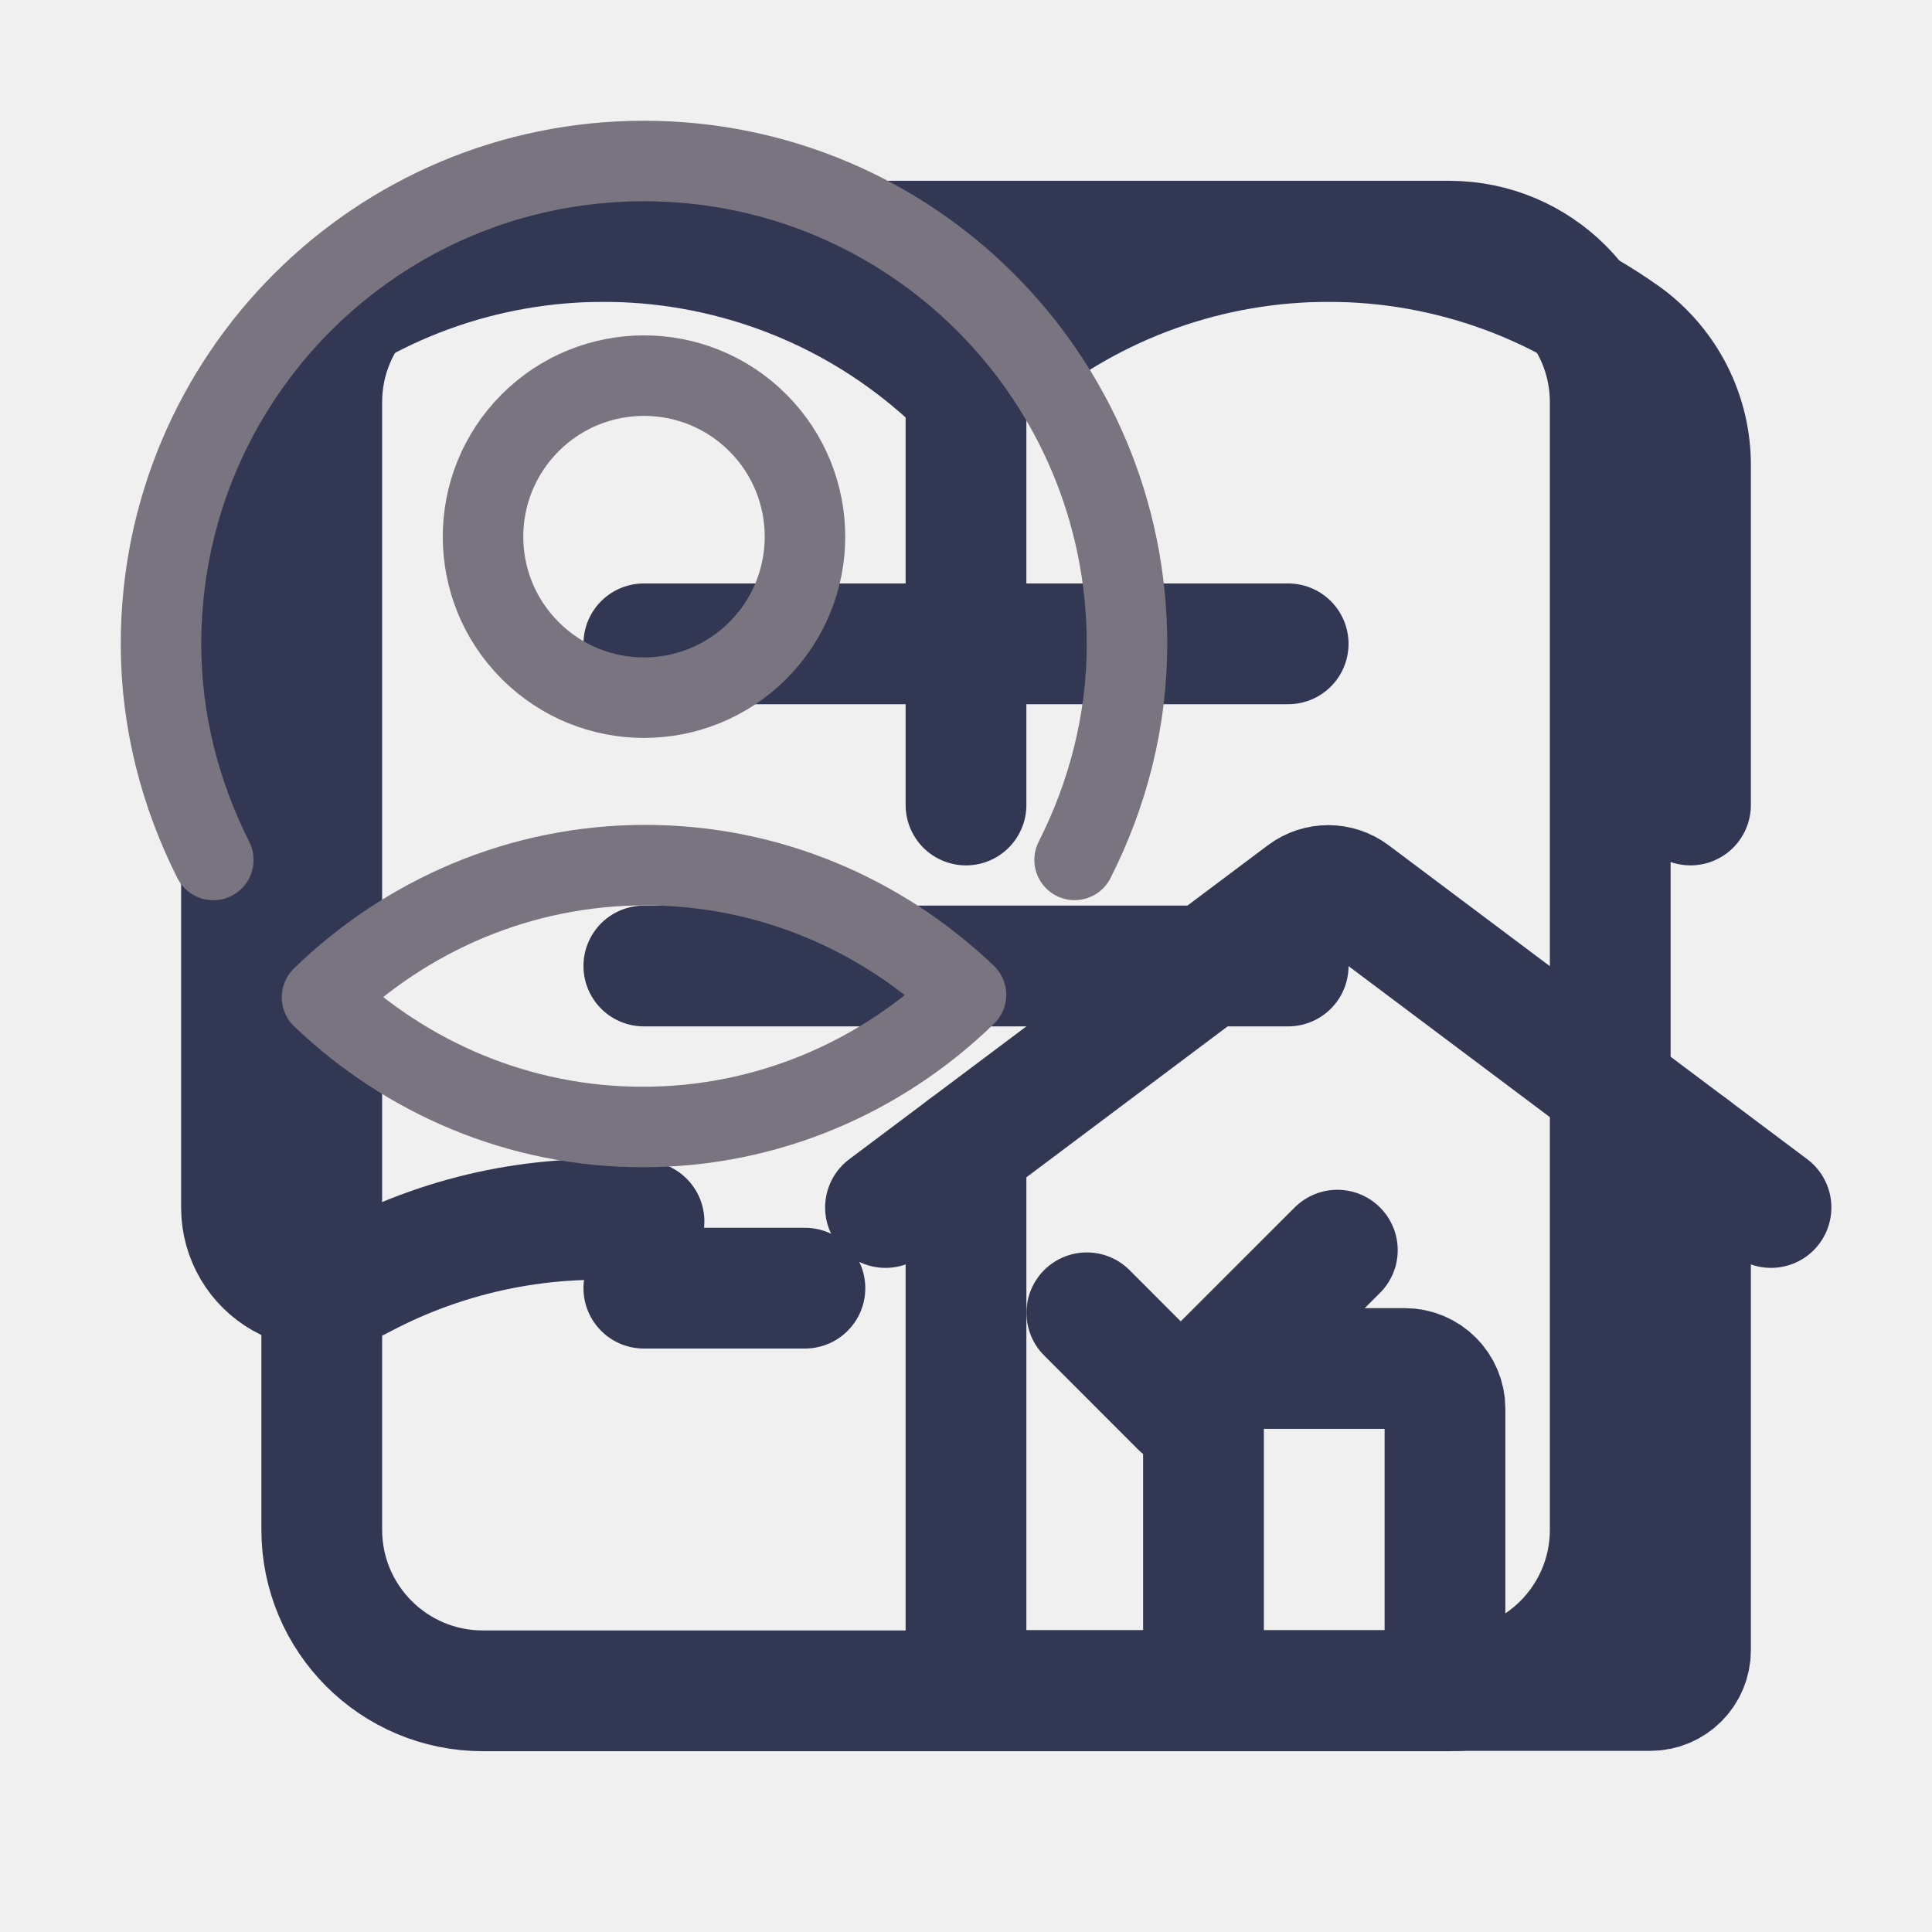
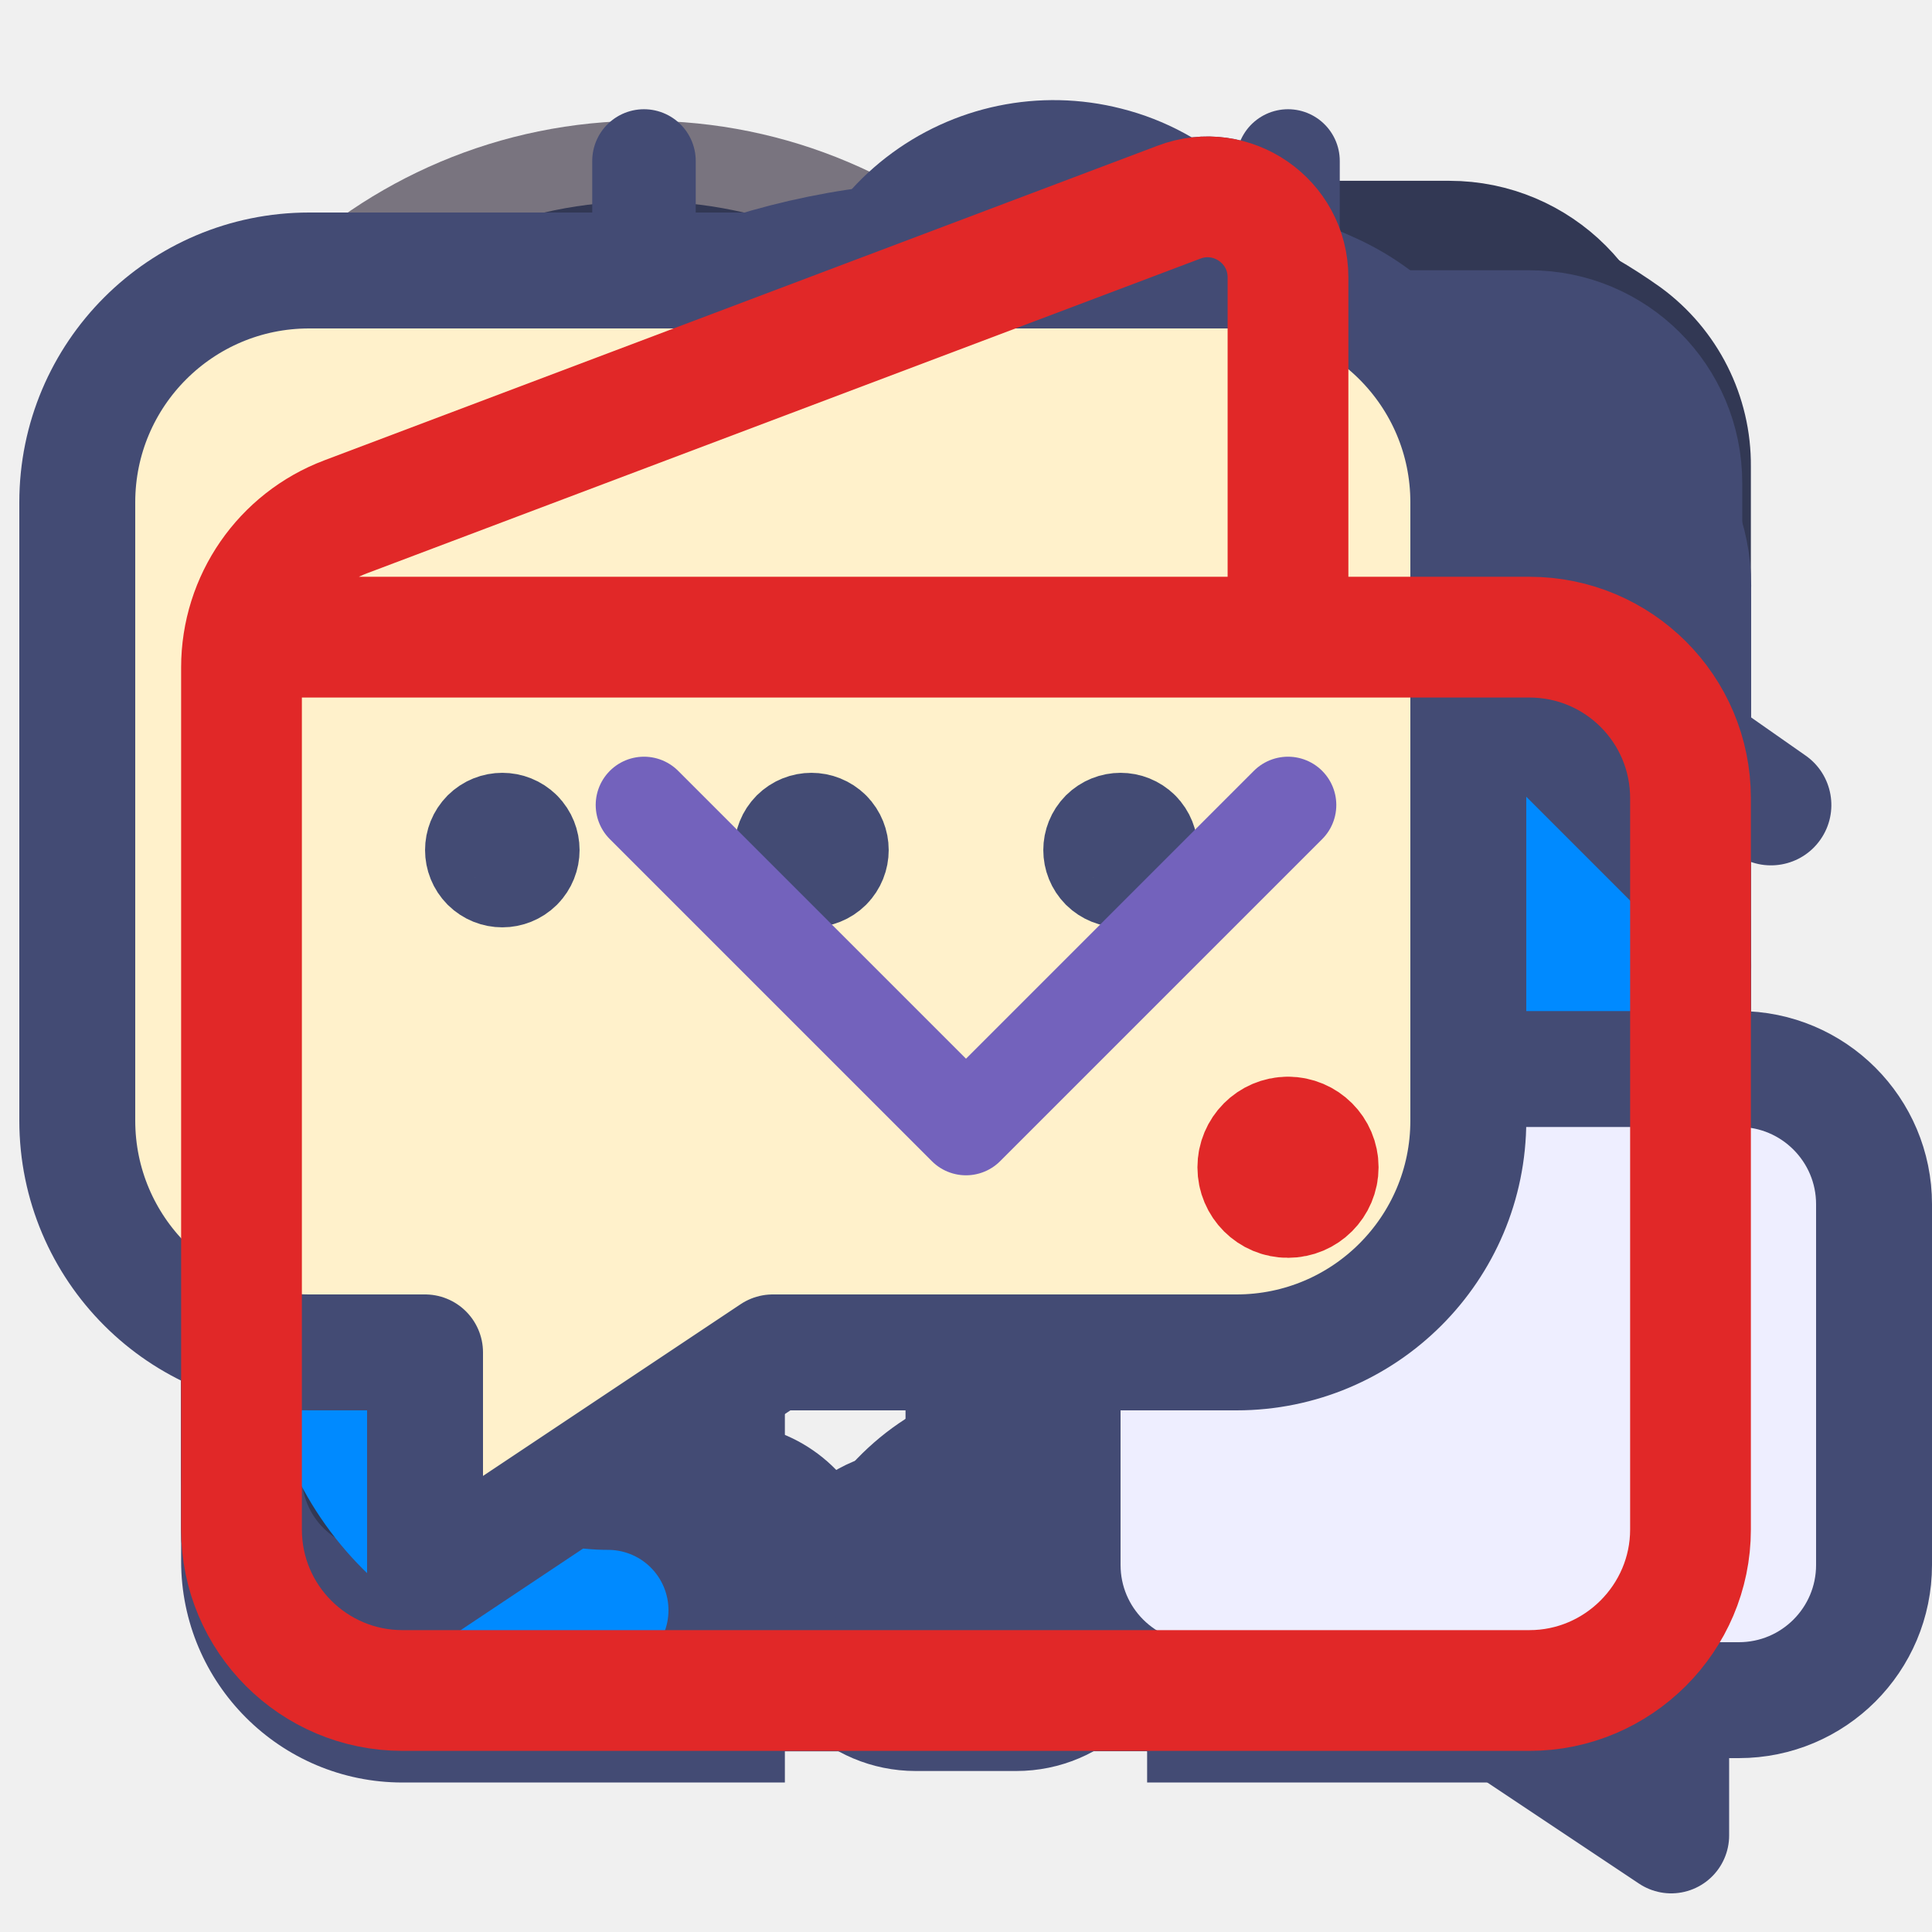
<svg xmlns="http://www.w3.org/2000/svg" fill="none" height="24" viewBox="0 0 24 24" width="24">
  <g id="homework">
    <path d="M12 10V4.864" stroke="#323854" stroke-width="1.5" stroke-linecap="round" stroke-linejoin="round" />
    <path d="M8 15.173C6.793 15.065 5.58 15.307 4.508 15.872C4.199 16.05 3.818 16.051 3.508 15.875C3.197 15.698 3.004 15.37 3 15.013V5.794C2.994 5.156 3.297 4.554 3.812 4.177C6.343 2.377 9.804 2.668 12 4.864C14.196 2.668 17.657 2.377 20.188 4.177C20.703 4.554 21.006 5.156 21 5.794V10" stroke="#323854" stroke-width="1.5" stroke-linecap="round" stroke-linejoin="round" />
    <path d="M12 14.25V20.5C12 20.776 12.224 21 12.5 21H20.5C20.776 21 21 20.776 21 20.5V14.25" stroke="#323854" stroke-width="1.5" stroke-linecap="round" stroke-linejoin="round" />
    <path d="M17.95 21V17.5C17.95 17.224 17.726 17 17.45 17H15.45C15.174 17 14.95 17.224 14.95 17.5V21" stroke="#323854" stroke-width="1.5" stroke-linecap="round" stroke-linejoin="round" />
    <path d="M22 15L16.8 11.1C16.622 10.967 16.378 10.967 16.2 11.1L11 15" stroke="#323854" stroke-width="1.5" stroke-linecap="round" stroke-linejoin="round" />
  </g>
  <g id="report">
    <path fill-rule="evenodd" clip-rule="evenodd" d="M18.003 21.004H5.998C4.893 21.004 3.997 20.108 3.997 19.003V4.997C3.997 3.892 4.893 2.996 5.998 2.996H18.003C19.108 2.996 20.003 3.892 20.003 4.997V19.003C20.003 20.108 19.108 21.004 18.003 21.004Z" stroke="#323854" stroke-width="1.5" stroke-linecap="round" stroke-linejoin="round" />
    <path d="M7.998 7.998H16.002" stroke="#323854" stroke-width="1.5" stroke-linecap="round" stroke-linejoin="round" />
    <path d="M7.998 16.002H9.999" stroke="#323854" stroke-width="1.5" stroke-linecap="round" stroke-linejoin="round" />
    <path d="M16.613 15.53L14.667 17.475L13.501 16.308" stroke="#323854" stroke-width="1.5" stroke-linecap="round" stroke-linejoin="round" />
    <path d="M7.998 12H16.002" stroke="#323854" stroke-width="1.5" stroke-linecap="round" stroke-linejoin="round" />
  </g>
  <g id="user">
    <path fill-rule="evenodd" clip-rule="evenodd" d="M4 12.389C5.046 11.373 6.461 10.747 8.015 10.747C9.554 10.747 10.954 11.36 12 12.358C10.954 13.375 9.539 14 7.985 14C6.446 14 5.046 13.387 4 12.389Z" stroke="#79747F" stroke-linecap="round" stroke-linejoin="round" />
    <path d="M2.65 10.683C2.243 9.874 2 8.968 2 8C2 4.684 4.684 2 8 2C11.316 2 14 4.684 14 8C14 8.967 13.758 9.873 13.349 10.682" stroke="#79747F" stroke-linecap="round" stroke-linejoin="round" />
    <path d="M9.414 5.252C10.195 6.034 10.195 7.3 9.414 8.081C8.633 8.862 7.367 8.862 6.586 8.081C5.805 7.3 5.805 6.034 6.586 5.252C7.367 4.471 8.633 4.471 9.414 5.252" stroke="#79747F" stroke-linecap="round" stroke-linejoin="round" />
  </g>
+   <g id="home">
+     <path d="M1.57 9.386C1.231 9.623 1.148 10.091 1.386 10.43C1.623 10.769 2.091 10.852 2.43 10.614L1.57 9.386ZM12 3L12.43 2.386C12.172 2.205 11.828 2.205 11.57 2.386L12 3ZM21.57 10.614C21.909 10.852 22.377 10.769 22.614 10.43C22.852 10.091 22.769 9.623 22.43 9.386L21.57 10.614ZM14.25 21C14.25 21.414 14.586 21.75 15 21.75C15.414 21.75 15.75 21.414 15.75 21H14.25ZM8.25 21C8.25 21.414 8.586 21.75 9 21.75C9.414 21.75 9.75 21.414 9.75 21H8.25ZM3.75 10V9.25H2.25V10H3.75ZM9 22.143H9.75V20.643H9V22.143ZM21.75 10V9.25H20.25V10H21.75ZM15 20.643H14.25V22.143H15V20.643ZM2.43 10.614L12.43 3.614L11.57 2.386L1.57 9.386L2.43 10.614ZM11.57 3.614L21.57 10.614L22.43 9.386L12.43 2.386L11.57 3.614ZM15.75 21V15H14.25V21H15.75ZM15.75 15C15.75 13.481 14.519 12.25 13 12.25V13.75C13.691 13.75 14.25 14.309 14.25 15H15.75ZM13 12.25H11V13.75H13V12.25ZM11 12.25C9.481 12.25 8.25 13.481 8.25 15H9.75C9.75 14.309 10.309 13.75 11 13.75V12.25ZM8.25 15V21H9.75V15H8.25ZM2.25 10V19.392H3.75V10H2.25ZM2.25 19.392C2.25 20.911 3.482 22.143 5.001 22.143V20.643C4.31 20.643 3.75 20.083 3.75 19.392H2.25ZM5.001 22.143H9V20.643H5.001V22.143ZM20.25 10V19.392H21.75V10H20.25ZM20.25 19.392C20.25 20.083 19.69 20.643 18.999 20.643V22.143C20.518 22.143 21.75 20.911 21.75 19.392H20.25ZM18.999 20.643H15V22.143H18.999V20.643Z" fill="#434B74" />
+   </g>
+   <g id="calendar">
+     <svg width="24" height="24" viewBox="0 0 28 28" fill="none">
+       <path d="M18.667 2.333V7" stroke="#434B74" stroke-width="1.5" stroke-linecap="round" stroke-linejoin="round" />
+       <path d="M9.333 2.333V7" stroke="#434B74" stroke-width="1.5" stroke-linecap="round" stroke-linejoin="round" />
+       <path d="M3.5 10.5H24.5" stroke="#434B74" stroke-width="1.5" stroke-linecap="round" stroke-linejoin="round" />
+       <path fill-rule="evenodd" clip-rule="evenodd" d="M22.167 4.667H5.833C4.544 4.667 3.5 5.711 3.5 7V22.167C3.5 23.456 4.544 24.5 5.833 24.5H22.167C23.456 24.5 24.5 23.456 24.5 22.167V7C24.5 5.711 23.456 4.667 22.167 4.667Z" stroke="#434B74" stroke-width="1.5" stroke-linecap="round" stroke-linejoin="round" />
+       <path d="M8.182 14.85C8.021 14.85 7.89 14.981 7.892 15.142C7.892 15.303 8.022 15.433 8.183 15.433C8.344 15.433 8.475 15.303 8.475 15.142C8.475 14.981 8.344 14.85 8.182 14.85" stroke="#434B74" stroke-width="1.5" stroke-linecap="round" stroke-linejoin="round" />
+       <path d="M14.015 14.85C13.854 14.85 13.724 14.981 13.725 15.142C13.725 15.303 13.856 15.433 14.017 15.433C14.178 15.433 14.308 15.303 14.308 15.142C14.308 14.981 14.178 14.85 14.015 14.85" stroke="#434B74" stroke-width="1.5" stroke-linecap="round" stroke-linejoin="round" />
+       <path d="M19.849 14.85C19.688 14.85 19.557 14.981 19.558 15.142C19.558 15.303 19.689 15.433 19.85 15.433C20.011 15.433 20.142 15.303 20.142 15.142C20.142 14.981 20.011 14.85 19.849 14.85" stroke="#434B74" stroke-width="1.5" stroke-linecap="round" stroke-linejoin="round" />
+       <path d="M8.182 19.517C8.021 19.517 7.89 19.647 7.892 19.808C7.892 19.969 8.022 20.1 8.183 20.1C8.344 20.1 8.475 19.969 8.475 19.808C8.475 19.647 8.344 19.517 8.182 19.517" stroke="#434B74" stroke-width="1.5" stroke-linecap="round" stroke-linejoin="round" />
+       <path d="M14.015 19.517C13.854 19.517 13.724 19.647 13.725 19.808C13.725 19.969 13.856 20.1 14.017 20.1C14.178 20.1 14.308 19.969 14.308 19.808C14.308 19.647 14.178 19.517 14.015 19.517" stroke="#434B74" stroke-width="1.5" stroke-linecap="round" stroke-linejoin="round" />
+     </svg>
+   </g>
+   <g id="customer">
+     <svg width="24" height="24" viewBox="0 0 24 24" fill="none">
+       <path d="M18 17H19C20.105 17 21 16.105 21 15V12C21 10.895 20.105 10 19 10H18C17.448 10 17 10.448 17 11V16C17 16.552 17.448 17 18 17ZM18 17V18C18 19.105 17.105 20 16 20H13.875M18.5 10V9.5C18.5 5.91 15.59 3 12 3C8.41 3 5.5 5.91 5.5 9.5V10M13.875 20C13.875 19.31 13.315 18.75 12.625 18.75H11.375C10.685 18.75 10.125 19.31 10.125 20C10.125 20.69 10.685 21.25 11.375 21.25H12.625C13.315 21.25 13.875 20.69 13.875 20ZM6 17H5C3.895 17 3 16.105 3 15V12C3 10.895 3.895 10 5 10H6C6.552 10 7 10.448 7 11V16C7 16.552 6.552 17 6 17Z" stroke="#434B74" stroke-width="1.5" stroke-linecap="round" stroke-linejoin="round" />
+     </svg>
+   </g>
+   <g id="cup">
+     <path d="M9 19.75C8.586 19.75 8.25 20.086 8.25 20.5C8.25 20.914 8.586 21.25 9 21.25V19.75ZM15 21.25C15.414 21.25 15.75 20.914 15.75 20.5C15.75 20.086 15.414 19.75 15 19.75V21.25ZM17 5.75C16.586 5.75 16.25 6.086 16.25 6.5C16.25 6.914 16.586 7.25 17 7.25V5.75ZM7 7.25C7.414 7.25 7.75 6.914 7.75 6.5C7.75 6.086 7.414 5.75 7 5.75V7.25ZM13 15.75H11V17.25H13V15.75ZM11 15.75C9.205 15.75 7.75 14.295 7.75 12.5H6.25C6.25 15.123 8.377 17.25 11 17.25V15.75ZM7.75 12.5V4.5H6.25V12.5H7.75ZM7.75 4.5C7.75 4.362 7.862 4.25 8 4.25V2.75C7.034 2.75 6.25 3.534 6.25 4.5H7.75ZM8 4.25H16V2.75H8V4.25ZM16 4.25C16.138 4.25 16.25 4.362 16.25 4.5H17.75C17.75 3.534 16.966 2.75 16 2.75V4.25ZM16.25 4.5V12.5H17.75V4.5H16.25ZM16.25 12.5C16.25 14.295 14.795 15.75 13 15.75V17.25C15.623 17.25 17.75 15.123 17.75 12.5H16.25ZM11.25 16.5V20.5H12.75V16.5H11.25ZM9 21.25H15V19.75H9V21.25ZM17 7.25H20V5.75H17V7.25ZM20 7.25C20.138 7.25 20.25 7.362 20.25 7.5H21.75C21.75 6.534 20.966 5.75 20 5.75V7.25ZM20.25 7.5V9.5H21.75V7.5H20.25ZM20.25 9.5C20.25 10.743 19.243 11.75 18 11.75V13.25C20.071 13.25 21.75 11.571 21.75 9.5H20.25ZM18 11.75H17V13.25H18V11.75ZM7 5.75H4V7.25H7V5.75ZM4 5.75C3.034 5.75 2.25 6.534 2.25 7.5H3.75C3.75 7.362 3.862 7.25 4 7.25V5.75ZM2.25 7.5V9.5H3.75V7.5H2.25ZM2.25 9.5C2.25 11.571 3.929 13.25 6 13.25V11.75C4.757 11.75 3.75 10.743 3.75 9.5H2.25ZM6 13.25H7V11.75H6V13.25Z" fill="#434B74" />
+   </g>
+   <g id="simulators">
+     <path d="M21.004 15.671V18.892" stroke="#434B74" stroke-width="1.5" stroke-linecap="round" stroke-linejoin="round" />
+     <path d="M21.003 7.275V10.496H21.004C20.537 10.402 20.054 10.434 19.603 10.587C18.766 10.874 18.131 11.565 17.915 12.423C17.713 13.214 17.888 14.054 18.388 14.7C18.889 15.345 19.659 15.723 20.476 15.723C20.653 15.723 20.83 15.706 21.004 15.671V18.892C21.004 19.452 20.781 19.989 20.385 20.385C19.989 20.781 19.452 21.004 18.892 21.004H15.671V21.005C15.765 20.538 15.733 20.055 15.579 19.604C15.293 18.767 14.602 18.131 13.744 17.916C12.953 17.714 12.113 17.889 11.467 18.389C10.822 18.89 10.444 19.66 10.443 20.477C10.444 20.654 10.461 20.831 10.496 21.005L7.276 21.004C6.11 21.004 5.164 20.059 5.164 18.893V15.671C4.99 15.707 4.813 15.724 4.636 15.725C3.819 15.724 3.049 15.346 2.549 14.701C2.048 14.055 1.874 13.215 2.076 12.424C2.291 11.566 2.926 10.875 3.764 10.588C4.214 10.435 4.697 10.403 5.164 10.497H5.163V7.276C5.163 6.716 5.386 6.179 5.782 5.783C6.178 5.387 6.715 5.164 7.275 5.164H10.496C10.461 4.99 10.444 4.813 10.443 4.636C10.444 3.819 10.822 3.049 11.467 2.549C12.113 2.048 12.953 1.874 13.744 2.076C14.602 2.291 15.293 2.927 15.579 3.764C15.733 4.214 15.765 4.697 15.671 5.164H18.892C19.452 5.164 19.989 5.387 20.385 5.783C20.781 6.179 21.004 6.716 21.004 7.276" stroke="#434B74" stroke-width="1.5" stroke-linecap="round" stroke-linejoin="round" />
+   </g>
+   <g id="folder">
+     <path fill-rule="evenodd" clip-rule="evenodd" d="M9.471 3.25C9.997 3.25 10.493 3.487 10.823 3.89L10.917 4.016L12.322 6.081C12.357 6.132 12.41 6.168 12.469 6.183L12.529 6.19H18C19.462 6.19 20.658 7.332 20.745 8.772L20.75 8.94V10.879L20.885 10.999L21.019 11.134L21.144 11.279C21.626 11.88 21.832 12.652 21.719 13.408L21.684 13.597L20.573 18.597C20.306 19.798 19.277 20.668 18.063 20.744L17.888 20.75H4.665C4.024 20.75 3.41 20.496 2.957 20.043C2.55 19.635 2.303 19.097 2.258 18.526L2.25 18.335V6C2.25 4.537 3.392 3.342 4.832 3.255L5 3.25H9.471ZM9.604 11.75C9.06 11.75 8.584 12.101 8.417 12.609L8.384 12.729L7.022 18.859C6.997 18.97 6.965 19.077 6.927 19.181L6.897 19.25H17.888C18.432 19.25 18.908 18.899 19.075 18.391L19.108 18.271L20.219 13.271C20.302 12.901 20.212 12.514 19.974 12.218C19.885 12.107 19.779 12.013 19.661 11.94L19.54 11.873C19.415 11.813 19.28 11.774 19.14 11.758L18.999 11.75H9.604ZM5 4.75H9.471L9.531 4.757C9.59 4.772 9.642 4.808 9.677 4.859L11.082 6.924L11.176 7.05C11.507 7.453 12.002 7.69 12.529 7.69H18L18.128 7.696C18.758 7.76 19.25 8.293 19.25 8.94V10.262L19.191 10.257C19.127 10.252 19.063 10.25 18.999 10.25H9.604L9.43 10.255C8.216 10.332 7.187 11.202 6.92 12.403L5.558 18.534L5.525 18.645C5.397 19.004 5.054 19.25 4.665 19.25C4.422 19.25 4.189 19.154 4.018 18.982C3.846 18.811 3.75 18.578 3.75 18.335V6L3.756 5.872C3.82 5.242 4.353 4.75 5 4.75Z" fill="#434B74" />
+   </g>
+   <g id="settings">
+     <path d="M14.121 9.879C15.293 11.05 15.293 12.95 14.121 14.121C12.95 15.293 11.05 15.293 9.879 14.121C8.707 12.95 8.707 11.05 9.879 9.879C11.05 8.707 12.95 8.707 14.121 9.879" stroke="#434B74" stroke-width="1.5" stroke-linecap="round" stroke-linejoin="round" />
+     <path fill-rule="evenodd" clip-rule="evenodd" d="M16.18 18.725V18.725C16.683 19.228 17.5 19.228 18.003 18.725L18.725 18.003C19.228 17.5 19.228 16.683 18.725 16.18V16.18C18.343 15.798 18.231 15.225 18.441 14.727C18.463 14.674 18.485 14.621 18.506 14.567C18.689 14.101 19.143 13.801 19.643 13.801H19.71C20.422 13.801 20.999 13.224 20.999 12.512V11.491C20.999 10.779 20.422 10.202 19.71 10.202H19.643C19.143 10.202 18.689 9.901 18.506 9.436C18.485 9.382 18.463 9.329 18.441 9.276C18.231 8.778 18.343 8.205 18.725 7.823V7.823C19.228 7.32 19.228 6.503 18.725 6L18.003 5.278C17.5 4.775 16.683 4.775 16.18 5.278V5.278C15.798 5.66 15.225 5.772 14.727 5.562C14.674 5.54 14.621 5.518 14.567 5.497C14.101 5.311 13.8 4.856 13.8 4.356V4.289C13.8 3.577 13.223 3 12.511 3H11.49C10.777 3 10.2 3.577 10.2 4.289V4.356C10.2 4.856 9.899 5.31 9.434 5.493C9.38 5.515 9.327 5.536 9.274 5.559C8.776 5.769 8.203 5.657 7.821 5.275V5.275C7.318 4.772 6.501 4.772 5.998 5.275L5.275 5.997C4.772 6.5 4.772 7.317 5.275 7.82V7.82C5.657 8.202 5.769 8.775 5.559 9.273C5.536 9.327 5.515 9.38 5.494 9.434C5.311 9.899 4.856 10.2 4.356 10.2H4.289C3.577 10.2 3 10.777 3 11.489V12.51C3 13.223 3.577 13.8 4.289 13.8H4.356C4.856 13.8 5.31 14.101 5.493 14.566C5.514 14.62 5.536 14.673 5.558 14.726C5.768 15.224 5.656 15.797 5.274 16.179V16.179C4.771 16.682 4.771 17.499 5.274 18.002L5.996 18.724C6.499 19.227 7.316 19.227 7.819 18.724V18.724C8.201 18.342 8.774 18.23 9.272 18.44C9.325 18.462 9.378 18.484 9.432 18.505C9.898 18.688 10.198 19.142 10.198 19.642V19.709C10.198 20.421 10.775 20.998 11.487 20.998H12.508C13.22 20.998 13.797 20.421 13.797 19.709V19.642C13.797 19.142 14.098 18.688 14.563 18.505C14.617 18.484 14.67 18.462 14.723 18.44C15.224 18.231 15.797 18.343 16.18 18.725V18.725Z" stroke="#434B74" stroke-width="1.5" stroke-linecap="round" stroke-linejoin="round" />
+   </g>
+   <g id="question">
+     <circle cx="12" cy="12" r="9.004" stroke="#434B74" stroke-width="1.5" stroke-linecap="round" stroke-linejoin="round" />
+     <path d="M12 12.711L13.328 11.974C13.99 11.606 14.401 10.908 14.401 10.15C14.322 8.889 13.242 7.929 11.981 7.998C10.854 7.952 9.854 8.713 9.599 9.811" stroke="#434B74" stroke-width="1.5" stroke-linecap="round" stroke-linejoin="round" />
+     <path d="M12.1 15.902C12.1 15.957 12.055 16.002 12 16.002C11.945 16.002 11.9 15.957 11.9 15.902C11.9 15.847 11.945 15.802 12 15.802C12.027 15.802 12.052 15.812 12.071 15.831C12.09 15.85 12.1 15.875 12.1 15.902" stroke="#434B74" stroke-width="1.5" stroke-linecap="round" stroke-linejoin="round" />
+   </g>
+   <g id="wallet">
+     <svg width="24" height="24" viewBox="0 0 24 24" fill="none">
+       <g clip-path="url(#clip0_6012_197)">
+         <path d="M3.039 7.915H19C20.105 7.915 21 8.81 21 9.915V19C21 20.1 20.1 21 19 21H5C3.895 21 3 20.105 3 19V8.291C3 7.459 3.515 6.714 4.294 6.42L14.647 2.511C15.301 2.264 16 2.747 16 3.446V7.914" stroke="#434B74" stroke-width="1.5" stroke-linecap="round" stroke-linejoin="round" />
+         <path d="M15.999 14.125C15.792 14.126 15.625 14.294 15.625 14.501C15.625 14.708 15.793 14.876 16 14.875C16.207 14.875 16.375 14.707 16.375 14.5C16.375 14.293 16.207 14.125 15.999 14.125" stroke="#434B74" stroke-width="1.5" stroke-linecap="round" stroke-linejoin="round" />
+       </g>
+       <defs>
+         <clipPath id="clip0_6012_197">
+           <rect width="24" height="24" fill="white" />
+         </clipPath>
+       </defs>
+     </svg>
+   </g>
+   <g id="cross">
+     <path d="M8 8L16 16" stroke="#7362BC" stroke-width="1.5" stroke-linecap="round" stroke-linejoin="round" />
+     <path d="M16 8L8 16" stroke="#7362BC" stroke-width="1.5" stroke-linecap="round" stroke-linejoin="round" />
+   </g>
+   <g id="exit">
+     <path d="M16.445 8.443L20.002 12L16.445 15.557" stroke="#008AFF" stroke-width="1.5" stroke-linecap="round" stroke-linejoin="round" />
+     <path d="M9.332 12L20.003 12" stroke="#008AFF" stroke-width="1.5" stroke-linecap="round" stroke-linejoin="round" />
+     <path d="M7.554 3.997C5.59 3.997 3.997 5.589 3.997 7.554L3.997 16.446C3.997 18.411 5.59 20.003 7.554 20.003" stroke="#008AFF" stroke-width="1.5" stroke-linecap="round" stroke-linejoin="round" />
+   </g>
+   <g id="message">
+     <svg width="24" height="24" viewBox="0 0 25 24" fill="none">
+       <path fill-rule="evenodd" clip-rule="evenodd" d="M19 21.5H15.5C14.533 21.5 13.75 20.717 13.75 19.75V15.083C13.75 14.117 14.533 13.333 15.5 13.333H22.5C23.467 13.333 24.25 14.117 24.25 15.083V19.75C24.25 20.717 23.467 21.5 22.5 21.5H21.625V23.25L19 21.5Z" fill="#EEEEFF" stroke="#434B74" stroke-width="1.5" stroke-linecap="round" stroke-linejoin="round" />
+       <path fill-rule="evenodd" clip-rule="evenodd" d="M10 17H16C17.657 17 19 15.657 19 14V6C19 4.343 17.657 3 16 3H4C2.343 3 1 4.343 1 6V14C1 15.657 2.343 17 4 17H5.5V20L10 17Z" fill="#FFF1CB" stroke="#434B74" stroke-width="1.5" stroke-linecap="round" stroke-linejoin="round" />
+       <path d="M10.677 10.323C10.774 10.421 10.774 10.579 10.677 10.677C10.579 10.774 10.421 10.774 10.323 10.677C10.226 10.579 10.226 10.421 10.323 10.323C10.421 10.226 10.579 10.226 10.677 10.323" stroke="#434B74" stroke-width="1.5" stroke-linecap="round" stroke-linejoin="round" />
+       <path d="M14.677 10.323C14.774 10.421 14.774 10.579 14.677 10.677C14.579 10.774 14.421 10.774 14.323 10.677C14.226 10.579 14.226 10.421 14.323 10.323C14.421 10.226 14.579 10.226 14.677 10.323" stroke="#434B74" stroke-width="1.5" stroke-linecap="round" stroke-linejoin="round" />
+       <path d="M6.677 10.323C6.774 10.421 6.774 10.579 6.677 10.677C6.579 10.774 6.421 10.774 6.323 10.677C6.226 10.579 6.226 10.421 6.323 10.323C6.421 10.226 6.579 10.226 6.677 10.323" stroke="#434B74" stroke-width="1.5" stroke-linecap="round" stroke-linejoin="round" />
+     </svg>
+   </g>
+   <g id="arrow">
+     <path d="M8 10L12 14L16 10" stroke="#7362BC" stroke-width="1.2" stroke-linecap="round" stroke-linejoin="round" />
+   </g>
+   <g id="redWallet">
+     <svg width="24" height="24" viewBox="0 0 24 24" fill="none">
+       <g clip-path="url(#clip0_6012_197)">
+         <path d="M3.039 7.915H19C20.105 7.915 21 8.81 21 9.915V19C21 20.1 20.1 21 19 21H5C3.895 21 3 20.105 3 19V8.291C3 7.459 3.515 6.714 4.294 6.42L14.647 2.511C15.301 2.264 16 2.747 16 3.446V7.914" stroke="#E12828" stroke-width="1.5" stroke-linecap="round" stroke-linejoin="round" />
+         <path d="M15.999 14.125C15.792 14.126 15.625 14.294 15.625 14.501C15.625 14.708 15.793 14.876 16 14.875C16.207 14.875 16.375 14.707 16.375 14.5C16.375 14.293 16.207 14.125 15.999 14.125" stroke="#E12828" stroke-width="1.5" stroke-linecap="round" stroke-linejoin="round" />
+       </g>
+       <defs>
+         <clipPath id="clip0_6012_197">
+           <rect width="24" height="24" fill="white" />
+         </clipPath>
+       </defs>
+     </svg>
+   </g>
</svg>
